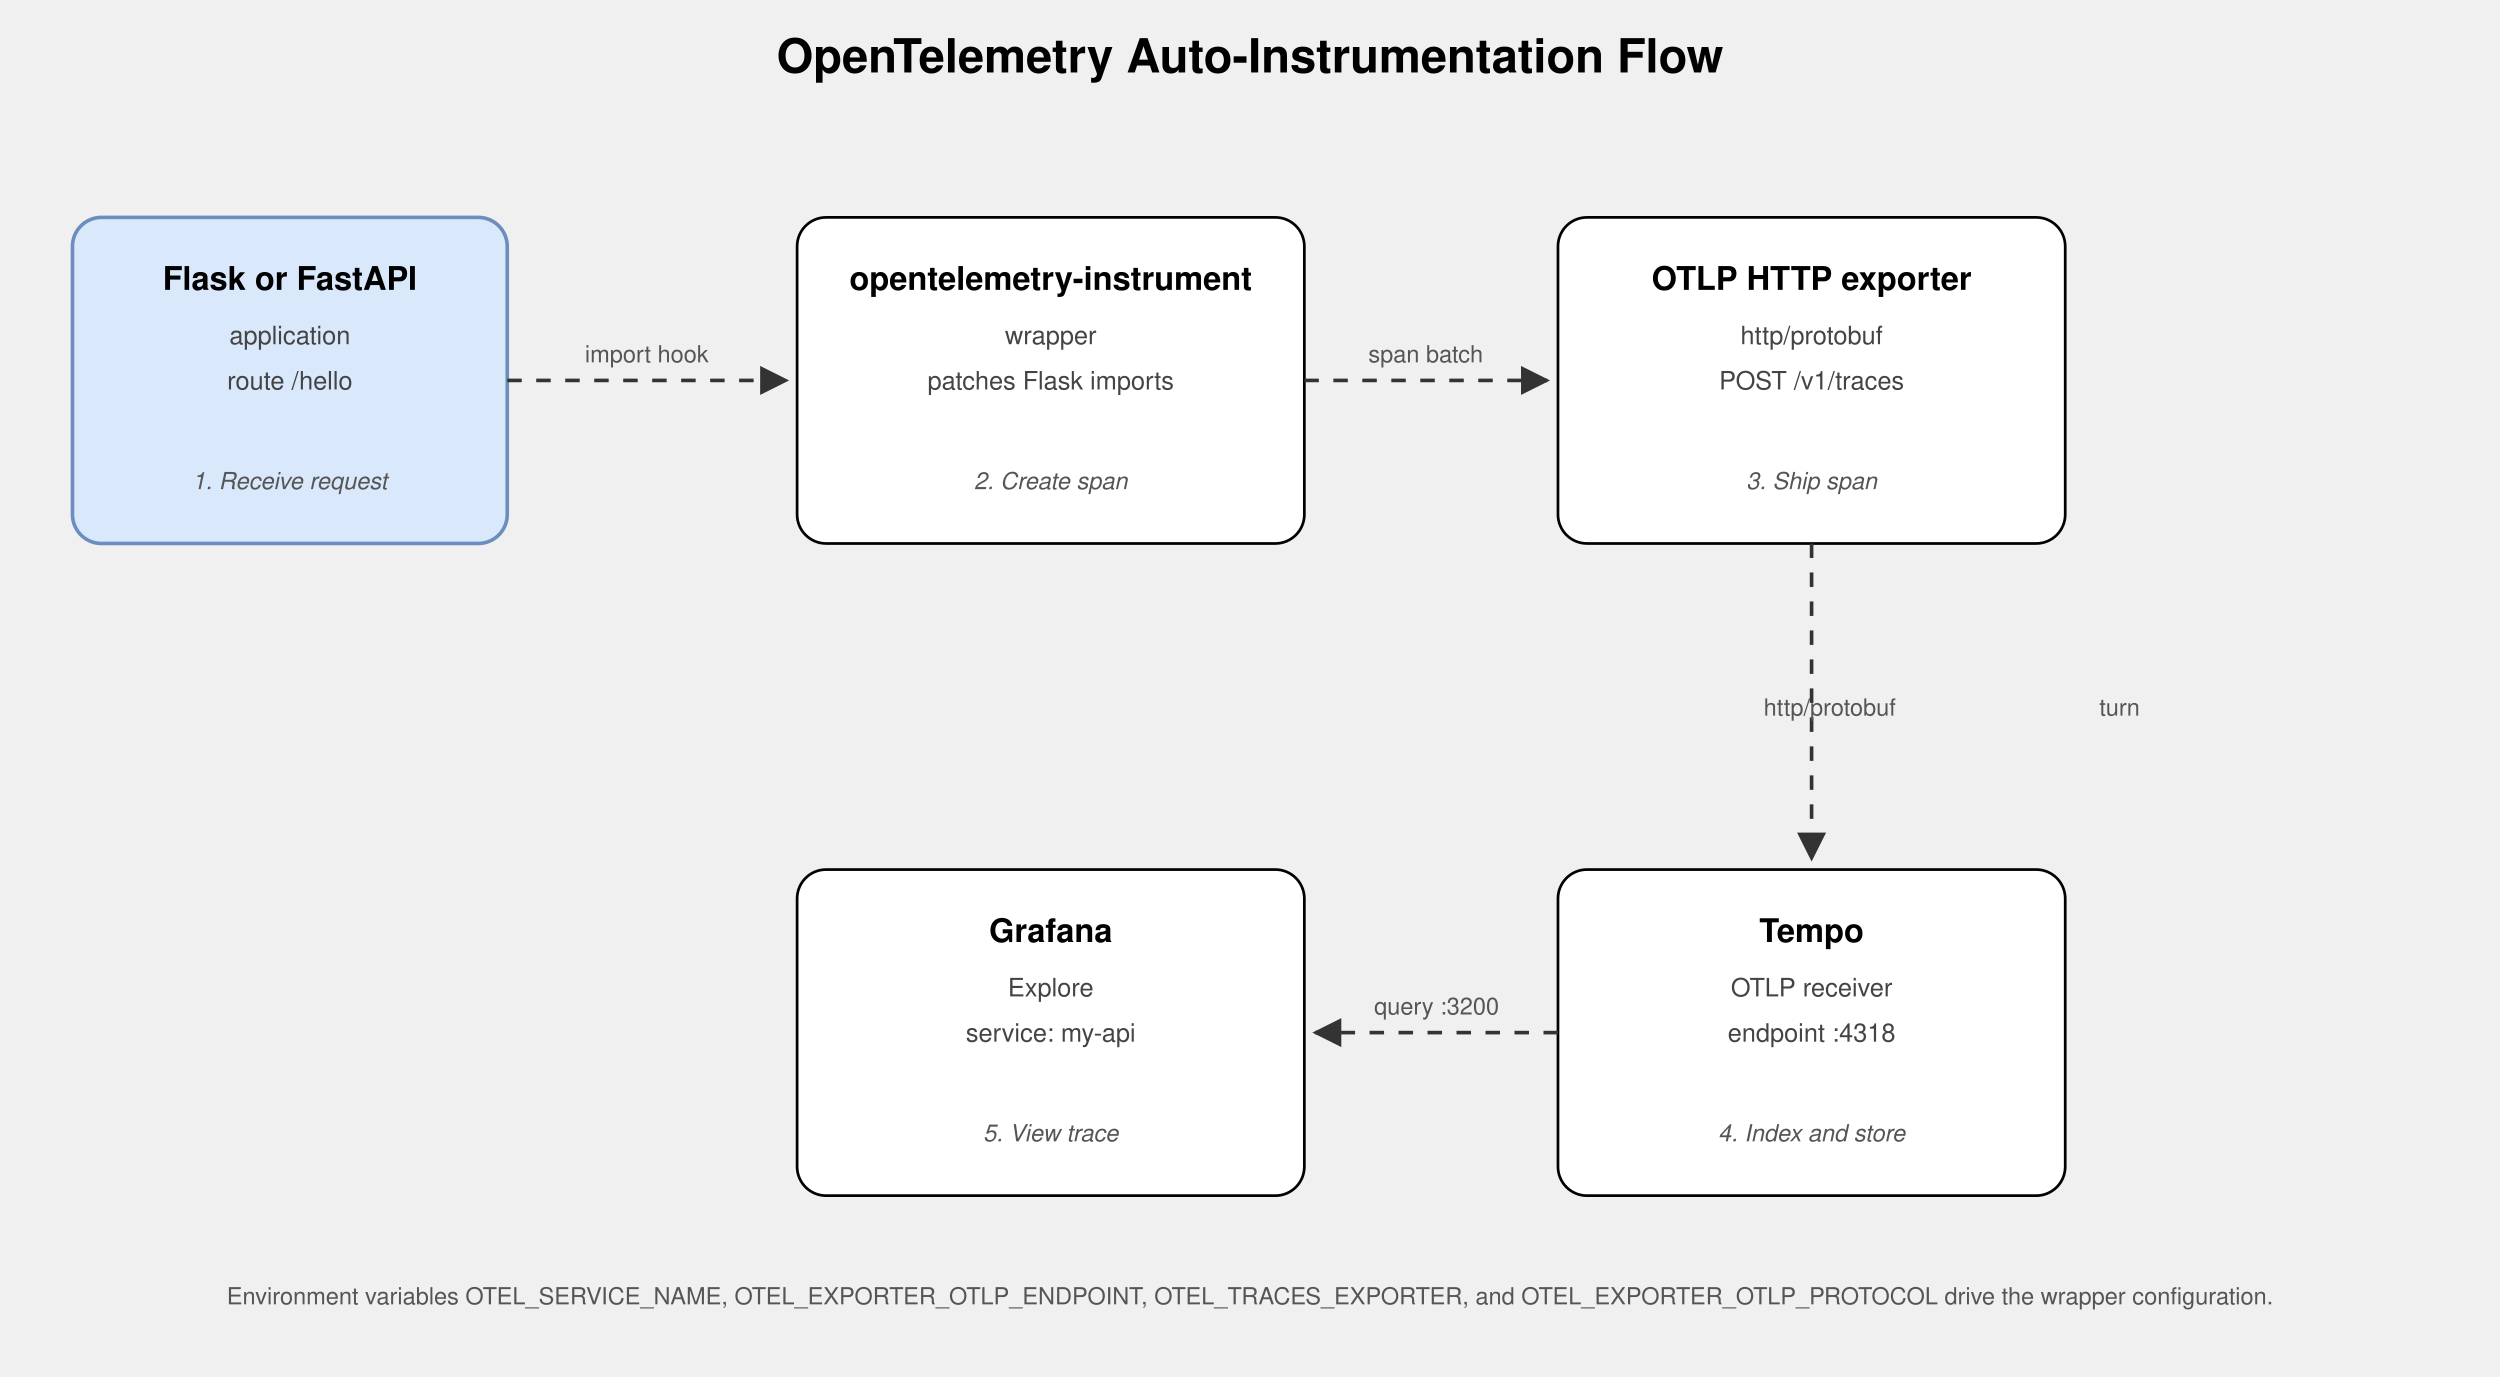
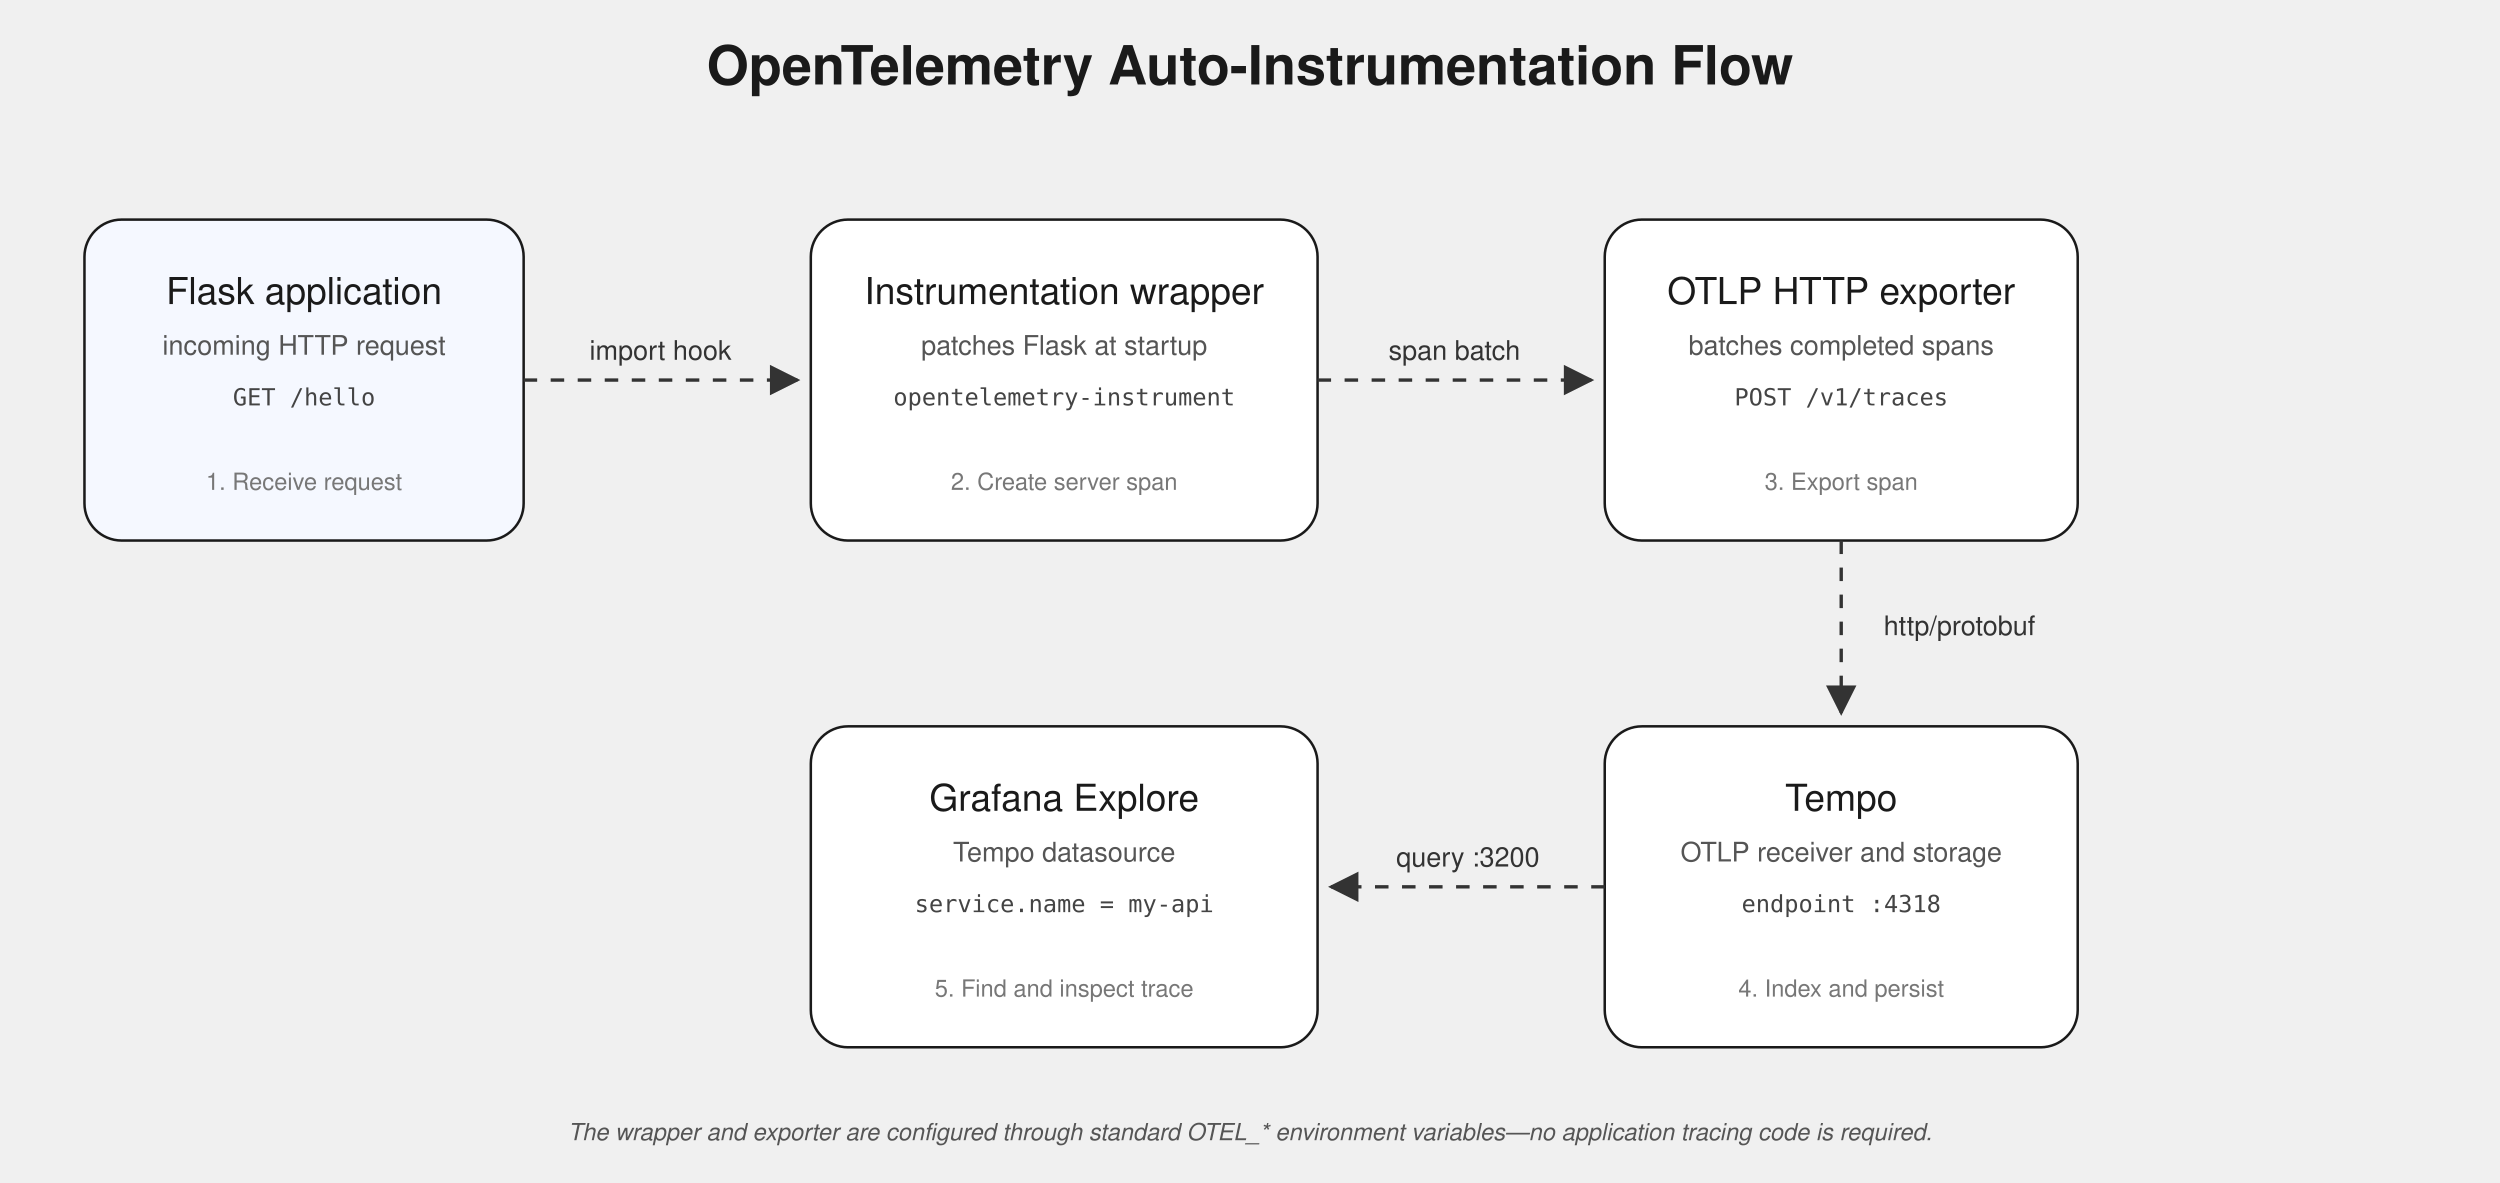
- <svg xmlns="http://www.w3.org/2000/svg" width="1380" height="760" viewBox="0 0 1380 760" font-family="Helvetica, Arial, sans-serif">
+ <svg xmlns="http://www.w3.org/2000/svg" width="1480" height="700" viewBox="0 0 1480 700" font-family="Helvetica, Arial, sans-serif">
  <style>
-     @keyframes dash-flow {
-       to { stroke-dashoffset: 0; }
-     }
-     .title { font-size: 26px; font-weight: 700; fill: #000000; text-anchor: middle; }
-     .label { font-size: 18px; font-weight: 600; fill: #000000; text-anchor: middle; }
-     .sub { font-size: 14px; fill: #444444; text-anchor: middle; }
-     .step { font-size: 13px; font-style: italic; fill: #555555; text-anchor: middle; }
-     .arrow-label { font-size: 13px; fill: #555555; text-anchor: middle; }
-     .note { font-size: 13px; fill: #555555; text-anchor: middle; }
-     .edge {
-       stroke: #333333;
-       stroke-width: 2;
-       stroke-dasharray: 8;
-       stroke-dashoffset: -16;
-       animation: dash-flow 600ms linear 0s infinite normal none running;
-       fill: none;
-     }
+     @keyframes dash-flow { to { stroke-dashoffset: 0; } }
+     .title { font-size: 32px; font-weight: 600; fill: #1a1a1a; text-anchor: middle; }
+     .box-label { font-size: 22px; font-weight: 500; fill: #1a1a1a; text-anchor: middle; }
+     .box-sub { font-size: 16px; fill: #555555; text-anchor: middle; }
+     .box-code { font-family: Menlo, Consolas, monospace; font-size: 14px; fill: #444444; text-anchor: middle; }
+     .arrow-label { font-size: 16px; fill: #333333; text-anchor: middle; }
+     .step { font-size: 14px; fill: #777777; text-anchor: middle; }
+     .note { font-size: 14px; fill: #555555; text-anchor: middle; font-style: italic; }
+     .edge { stroke: #333333; stroke-width: 2; stroke-dasharray: 8; stroke-dashoffset: -16; animation: dash-flow 600ms linear 0s infinite normal none running; fill: none; }
  </style>
  <defs>
-     <marker id="arrow" viewBox="0 0 10 10" refX="9" refY="5" markerWidth="8" markerHeight="8" orient="auto-start-reverse">
+     <marker id="arrow" viewBox="0 0 10 10" refX="9" refY="5" markerWidth="9" markerHeight="9" orient="auto-start-reverse">
      <path d="M0,0 L10,5 L0,10 Z" fill="#333333" />
    </marker>
  </defs>
-   <text class="title" x="690" y="40">OpenTelemetry Auto-Instrumentation Flow</text>
+   <text class="title" x="740" y="50">OpenTelemetry Auto-Instrumentation Flow</text>
  <g id="preview-app">
-     <rect x="40" y="120" width="240" height="180" rx="16" ry="16" fill="#dae8fc" stroke="#6c8ebf" stroke-width="2" />
-     <text class="label" x="160" y="160">Flask or FastAPI</text>
-     <text class="sub" x="160" y="190">application</text>
-     <text class="sub" x="160" y="215">route /hello</text>
-     <text class="step" x="160" y="270">1. Receive request</text>
+     <rect x="50" y="130" width="260" height="190" rx="22" ry="22" fill="#f5f8ff" stroke="#1a1a1a" stroke-width="1.5" />
+     <text class="box-label" x="180" y="180">Flask application</text>
+     <text class="box-sub" x="180" y="210">incoming HTTP request</text>
+     <text class="box-code" x="180" y="240">GET /hello</text>
+     <text class="step" x="180" y="290">1. Receive request</text>
  </g>
-   <g id="preview-wrap">
-     <rect x="440" y="120" width="280" height="180" rx="16" ry="16" fill="#ffffff" stroke="#000000" stroke-width="1.5" />
-     <text class="label" x="580" y="160">opentelemetry-instrument</text>
-     <text class="sub" x="580" y="190">wrapper</text>
-     <text class="sub" x="580" y="215">patches Flask imports</text>
-     <text class="step" x="580" y="270">2. Create span</text>
+   <g id="preview-wrapper">
+     <rect x="480" y="130" width="300" height="190" rx="22" ry="22" fill="#ffffff" stroke="#1a1a1a" stroke-width="1.5" />
+     <text class="box-label" x="630" y="180">Instrumentation wrapper</text>
+     <text class="box-sub" x="630" y="210">patches Flask at startup</text>
+     <text class="box-code" x="630" y="240">opentelemetry-instrument</text>
+     <text class="step" x="630" y="290">2. Create server span</text>
  </g>
-   <g id="preview-exp">
-     <rect x="860" y="120" width="280" height="180" rx="16" ry="16" fill="#ffffff" stroke="#000000" stroke-width="1.5" />
-     <text class="label" x="1000" y="160">OTLP HTTP exporter</text>
-     <text class="sub" x="1000" y="190">http/protobuf</text>
-     <text class="sub" x="1000" y="215">POST /v1/traces</text>
-     <text class="step" x="1000" y="270">3. Ship span</text>
+   <g id="preview-exporter">
+     <rect x="950" y="130" width="280" height="190" rx="22" ry="22" fill="#ffffff" stroke="#1a1a1a" stroke-width="1.5" />
+     <text class="box-label" x="1090" y="180">OTLP HTTP exporter</text>
+     <text class="box-sub" x="1090" y="210">batches completed spans</text>
+     <text class="box-code" x="1090" y="240">POST /v1/traces</text>
+     <text class="step" x="1090" y="290">3. Export span</text>
  </g>
  <g id="preview-tempo">
-     <rect x="860" y="480" width="280" height="180" rx="16" ry="16" fill="#ffffff" stroke="#000000" stroke-width="1.5" />
-     <text class="label" x="1000" y="520">Tempo</text>
-     <text class="sub" x="1000" y="550">OTLP receiver</text>
-     <text class="sub" x="1000" y="575">endpoint :4318</text>
-     <text class="step" x="1000" y="630">4. Index and store</text>
+     <rect x="950" y="430" width="280" height="190" rx="22" ry="22" fill="#ffffff" stroke="#1a1a1a" stroke-width="1.5" />
+     <text class="box-label" x="1090" y="480">Tempo</text>
+     <text class="box-sub" x="1090" y="510">OTLP receiver and storage</text>
+     <text class="box-code" x="1090" y="540">endpoint :4318</text>
+     <text class="step" x="1090" y="590">4. Index and persist</text>
  </g>
-   <g id="preview-explore">
-     <rect x="440" y="480" width="280" height="180" rx="16" ry="16" fill="#ffffff" stroke="#000000" stroke-width="1.5" />
-     <text class="label" x="580" y="520">Grafana</text>
-     <text class="sub" x="580" y="550">Explore</text>
-     <text class="sub" x="580" y="575">service: my-api</text>
-     <text class="step" x="580" y="630">5. View trace</text>
+   <g id="preview-grafana">
+     <rect x="480" y="430" width="300" height="190" rx="22" ry="22" fill="#ffffff" stroke="#1a1a1a" stroke-width="1.5" />
+     <text class="box-label" x="630" y="480">Grafana Explore</text>
+     <text class="box-sub" x="630" y="510">Tempo datasource</text>
+     <text class="box-code" x="630" y="540">service.name = my-api</text>
+     <text class="step" x="630" y="590">5. Find and inspect trace</text>
  </g>
-   <line class="edge" x1="280" y1="210" x2="434" y2="210" marker-end="url(#arrow)" />
-   <text class="arrow-label" x="357" y="200">import hook</text>
-   <line class="edge" x1="720" y1="210" x2="854" y2="210" marker-end="url(#arrow)" />
-   <text class="arrow-label" x="787" y="200">span batch</text>
-   <line class="edge" x1="1000" y1="300" x2="1000" y2="474" marker-end="url(#arrow)" />
-   <text class="arrow-label" x="1010" y="395">http/protobuf</text>
-   <text class="note" x="1170" y="395">turn</text>
-   <line class="edge" x1="860" y1="570" x2="726" y2="570" marker-end="url(#arrow)" />
-   <text class="arrow-label" x="793" y="560">query :3200</text>
-   <text class="note" x="690" y="720">Environment variables OTEL_SERVICE_NAME, OTEL_EXPORTER_OTLP_ENDPOINT, OTEL_TRACES_EXPORTER, and OTEL_EXPORTER_OTLP_PROTOCOL drive the wrapper configuration.</text>
+   <line class="edge" x1="310" y1="225" x2="472" y2="225" marker-end="url(#arrow)" />
+   <text class="arrow-label" x="391" y="213">import hook</text>
+   <line class="edge" x1="780" y1="225" x2="942" y2="225" marker-end="url(#arrow)" />
+   <text class="arrow-label" x="861" y="213">span batch</text>
+   <line class="edge" x1="1090" y1="320" x2="1090" y2="422" marker-end="url(#arrow)" />
+   <text class="arrow-label" x="1160" y="376">http/protobuf</text>
+   <line class="edge" x1="950" y1="525" x2="788" y2="525" marker-end="url(#arrow)" />
+   <text class="arrow-label" x="869" y="513">query :3200</text>
+   <text class="note" x="740" y="675">The wrapper and exporter are configured through standard OTEL_* environment variables—no application tracing code is required.</text>
  <mxfile host="app.diagrams.net" type="device">
    <diagram name="OTel Flow" id="otel-1">
-       <mxGraphModel dx="1380" dy="760" grid="1" gridSize="10" guides="1" tooltips="1" connect="1" arrows="1" fold="1" page="1" pageScale="1" pageWidth="1380" pageHeight="760" math="0" shadow="0">
+       <mxGraphModel dx="1480" dy="700" grid="1" gridSize="10" guides="1" tooltips="1" connect="1" arrows="1" fold="1" page="1" pageScale="1" pageWidth="1480" pageHeight="700" math="0" shadow="0">
        <root>
          <mxCell id="0" />
          <mxCell id="1" parent="0" />
-           <mxCell id="2" value="&lt;b&gt;OpenTelemetry Auto-Instrumentation Flow&lt;/b&gt;" style="text;html=1;align=center;verticalAlign=middle;fontSize=24;" vertex="1" parent="1">
-             <mxGeometry x="490" y="20" width="400" height="40" as="geometry" />
+           <mxCell id="2" value="OpenTelemetry Auto-Instrumentation Flow" style="text;html=1;align=center;verticalAlign=middle;fontSize=32;fontColor=#1a1a1a;" vertex="1" parent="1">
+             <mxGeometry x="440" y="20" width="600" height="50" as="geometry" />
          </mxCell>
-           <mxCell id="3" value="&lt;b&gt;Flask or FastAPI&lt;/b&gt;&lt;br&gt;application&lt;br&gt;route /hello&lt;br&gt;&lt;i&gt;1. Receive request&lt;/i&gt;" style="rounded=1;whiteSpace=wrap;html=1;fillColor=#dae8fc;strokeColor=#6c8ebf;strokeWidth=2;fontSize=14;" vertex="1" parent="1">
-             <mxGeometry x="40" y="120" width="240" height="180" as="geometry" />
+           <mxCell id="3" value="Flask application&#10;incoming HTTP request&#10;&#10;GET /hello&#10;&#10;1. Receive request" style="rounded=1;whiteSpace=wrap;html=1;fillColor=#f5f8ff;strokeColor=#1a1a1a;strokeWidth=1.5;fontSize=16;align=center;verticalAlign=middle;arcSize=10;" vertex="1" parent="1">
+             <mxGeometry x="50" y="130" width="260" height="190" as="geometry" />
          </mxCell>
-           <mxCell id="4" value="&lt;b&gt;opentelemetry-instrument&lt;/b&gt;&lt;br&gt;wrapper&lt;br&gt;patches Flask imports&lt;br&gt;&lt;i&gt;2. Create span&lt;/i&gt;" style="rounded=1;whiteSpace=wrap;html=1;fillColor=#ffffff;strokeColor=#000000;strokeWidth=1.5;fontSize=14;" vertex="1" parent="1">
-             <mxGeometry x="440" y="120" width="280" height="180" as="geometry" />
+           <mxCell id="4" value="Instrumentation wrapper&#10;patches Flask at startup&#10;&#10;opentelemetry-instrument&#10;&#10;2. Create server span" style="rounded=1;whiteSpace=wrap;html=1;fillColor=#ffffff;strokeColor=#1a1a1a;strokeWidth=1.5;fontSize=16;align=center;verticalAlign=middle;arcSize=10;" vertex="1" parent="1">
+             <mxGeometry x="480" y="130" width="300" height="190" as="geometry" />
          </mxCell>
-           <mxCell id="5" value="&lt;b&gt;OTLP HTTP exporter&lt;/b&gt;&lt;br&gt;http/protobuf&lt;br&gt;POST /v1/traces&lt;br&gt;&lt;i&gt;3. Ship span&lt;/i&gt;" style="rounded=1;whiteSpace=wrap;html=1;fillColor=#ffffff;strokeColor=#000000;strokeWidth=1.5;fontSize=14;" vertex="1" parent="1">
-             <mxGeometry x="860" y="120" width="280" height="180" as="geometry" />
+           <mxCell id="5" value="OTLP HTTP exporter&#10;batches completed spans&#10;&#10;POST /v1/traces&#10;&#10;3. Export span" style="rounded=1;whiteSpace=wrap;html=1;fillColor=#ffffff;strokeColor=#1a1a1a;strokeWidth=1.5;fontSize=16;align=center;verticalAlign=middle;arcSize=10;" vertex="1" parent="1">
+             <mxGeometry x="950" y="130" width="280" height="190" as="geometry" />
          </mxCell>
-           <mxCell id="6" value="&lt;b&gt;Tempo&lt;/b&gt;&lt;br&gt;OTLP receiver&lt;br&gt;endpoint :4318&lt;br&gt;&lt;i&gt;4. Index and store&lt;/i&gt;" style="rounded=1;whiteSpace=wrap;html=1;fillColor=#ffffff;strokeColor=#000000;strokeWidth=1.5;fontSize=14;" vertex="1" parent="1">
-             <mxGeometry x="860" y="480" width="280" height="180" as="geometry" />
+           <mxCell id="6" value="Tempo&#10;OTLP receiver and storage&#10;&#10;endpoint :4318&#10;&#10;4. Index and persist" style="rounded=1;whiteSpace=wrap;html=1;fillColor=#ffffff;strokeColor=#1a1a1a;strokeWidth=1.5;fontSize=16;align=center;verticalAlign=middle;arcSize=10;" vertex="1" parent="1">
+             <mxGeometry x="950" y="430" width="280" height="190" as="geometry" />
          </mxCell>
-           <mxCell id="7" value="&lt;b&gt;Grafana&lt;/b&gt;&lt;br&gt;Explore&lt;br&gt;service: my-api&lt;br&gt;&lt;i&gt;5. View trace&lt;/i&gt;" style="rounded=1;whiteSpace=wrap;html=1;fillColor=#ffffff;strokeColor=#000000;strokeWidth=1.5;fontSize=14;" vertex="1" parent="1">
-             <mxGeometry x="440" y="480" width="280" height="180" as="geometry" />
+           <mxCell id="7" value="Grafana Explore&#10;Tempo datasource&#10;&#10;service.name = my-api&#10;&#10;5. Find and inspect trace" style="rounded=1;whiteSpace=wrap;html=1;fillColor=#ffffff;strokeColor=#1a1a1a;strokeWidth=1.5;fontSize=16;align=center;verticalAlign=middle;arcSize=10;" vertex="1" parent="1">
+             <mxGeometry x="480" y="430" width="300" height="190" as="geometry" />
          </mxCell>
-           <mxCell id="8" value="turn" style="text;html=1;align=left;verticalAlign=middle;fontSize=12;fontColor=#888888;fontStyle=2;" vertex="1" parent="1">
-             <mxGeometry x="1140" y="385" width="80" height="20" as="geometry" />
-           </mxCell>
-           <mxCell id="9" value="import hook" style="endArrow=classic;html=1;rounded=0;strokeColor=#333333;strokeWidth=2;dashed=1;fontSize=12;labelBackgroundColor=#ffffff;" edge="1" parent="1" source="3" target="4">
+           <mxCell id="8" value="import hook" style="endArrow=classic;html=1;rounded=0;strokeColor=#333333;strokeWidth=2;dashed=1;fontSize=16;labelBackgroundColor=#ffffff;" edge="1" parent="1" source="3" target="4">
            <mxGeometry relative="1" as="geometry" />
          </mxCell>
-           <mxCell id="10" value="span batch" style="endArrow=classic;html=1;rounded=0;strokeColor=#333333;strokeWidth=2;dashed=1;fontSize=12;labelBackgroundColor=#ffffff;" edge="1" parent="1" source="4" target="5">
+           <mxCell id="9" value="span batch" style="endArrow=classic;html=1;rounded=0;strokeColor=#333333;strokeWidth=2;dashed=1;fontSize=16;labelBackgroundColor=#ffffff;" edge="1" parent="1" source="4" target="5">
            <mxGeometry relative="1" as="geometry" />
          </mxCell>
-           <mxCell id="11" value="http/protobuf" style="endArrow=classic;html=1;rounded=0;strokeColor=#333333;strokeWidth=2;dashed=1;fontSize=12;labelBackgroundColor=#ffffff;" edge="1" parent="1" source="5" target="6">
+           <mxCell id="10" value="http/protobuf" style="endArrow=classic;html=1;rounded=0;strokeColor=#333333;strokeWidth=2;dashed=1;fontSize=16;labelBackgroundColor=#ffffff;" edge="1" parent="1" source="5" target="6">
            <mxGeometry relative="1" as="geometry" />
          </mxCell>
-           <mxCell id="12" value="query :3200" style="endArrow=classic;html=1;rounded=0;strokeColor=#333333;strokeWidth=2;dashed=1;fontSize=12;labelBackgroundColor=#ffffff;" edge="1" parent="1" source="6" target="7">
+           <mxCell id="11" value="query :3200" style="endArrow=classic;html=1;rounded=0;strokeColor=#333333;strokeWidth=2;dashed=1;fontSize=16;labelBackgroundColor=#ffffff;" edge="1" parent="1" source="6" target="7">
            <mxGeometry relative="1" as="geometry" />
          </mxCell>
-           <mxCell id="13" value="Environment variables OTEL_SERVICE_NAME, OTEL_EXPORTER_OTLP_ENDPOINT, OTEL_TRACES_EXPORTER, and OTEL_EXPORTER_OTLP_PROTOCOL drive the wrapper configuration." style="text;html=1;align=center;verticalAlign=middle;fontSize=13;fontColor=#555555;" vertex="1" parent="1">
-             <mxGeometry x="80" y="705" width="1220" height="30" as="geometry" />
+           <mxCell id="12" value="The wrapper and exporter are configured through standard OTEL_* environment variables—no application tracing code is required." style="text;html=1;align=center;verticalAlign=middle;fontSize=14;fontColor=#555555;fontStyle=2;" vertex="1" parent="1">
+             <mxGeometry x="180" y="650" width="1120" height="30" as="geometry" />
          </mxCell>
        </root>
      </mxGraphModel>
    </diagram>
  </mxfile>
</svg>
